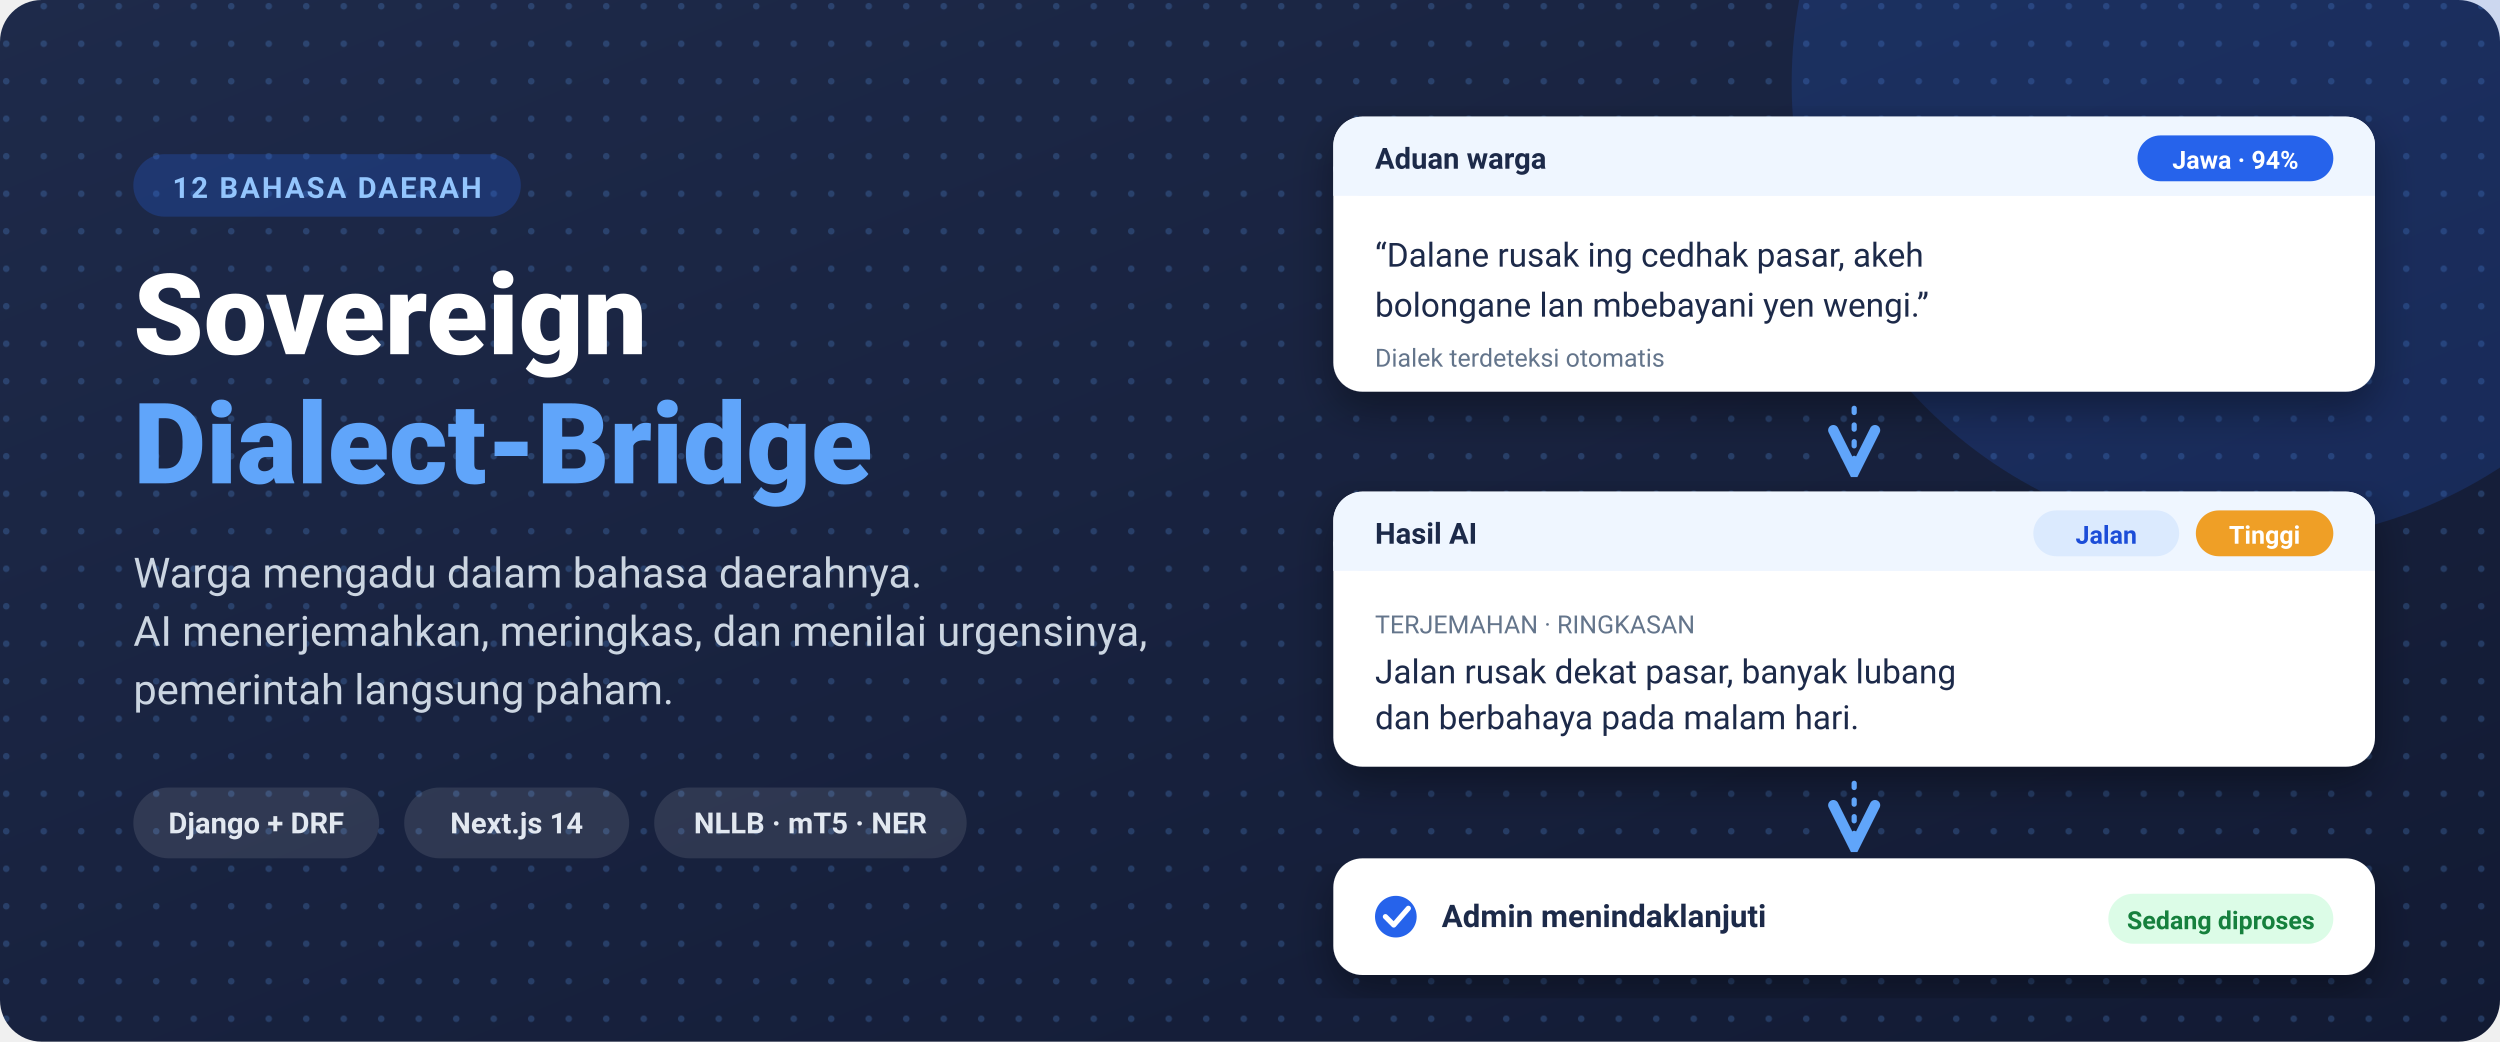
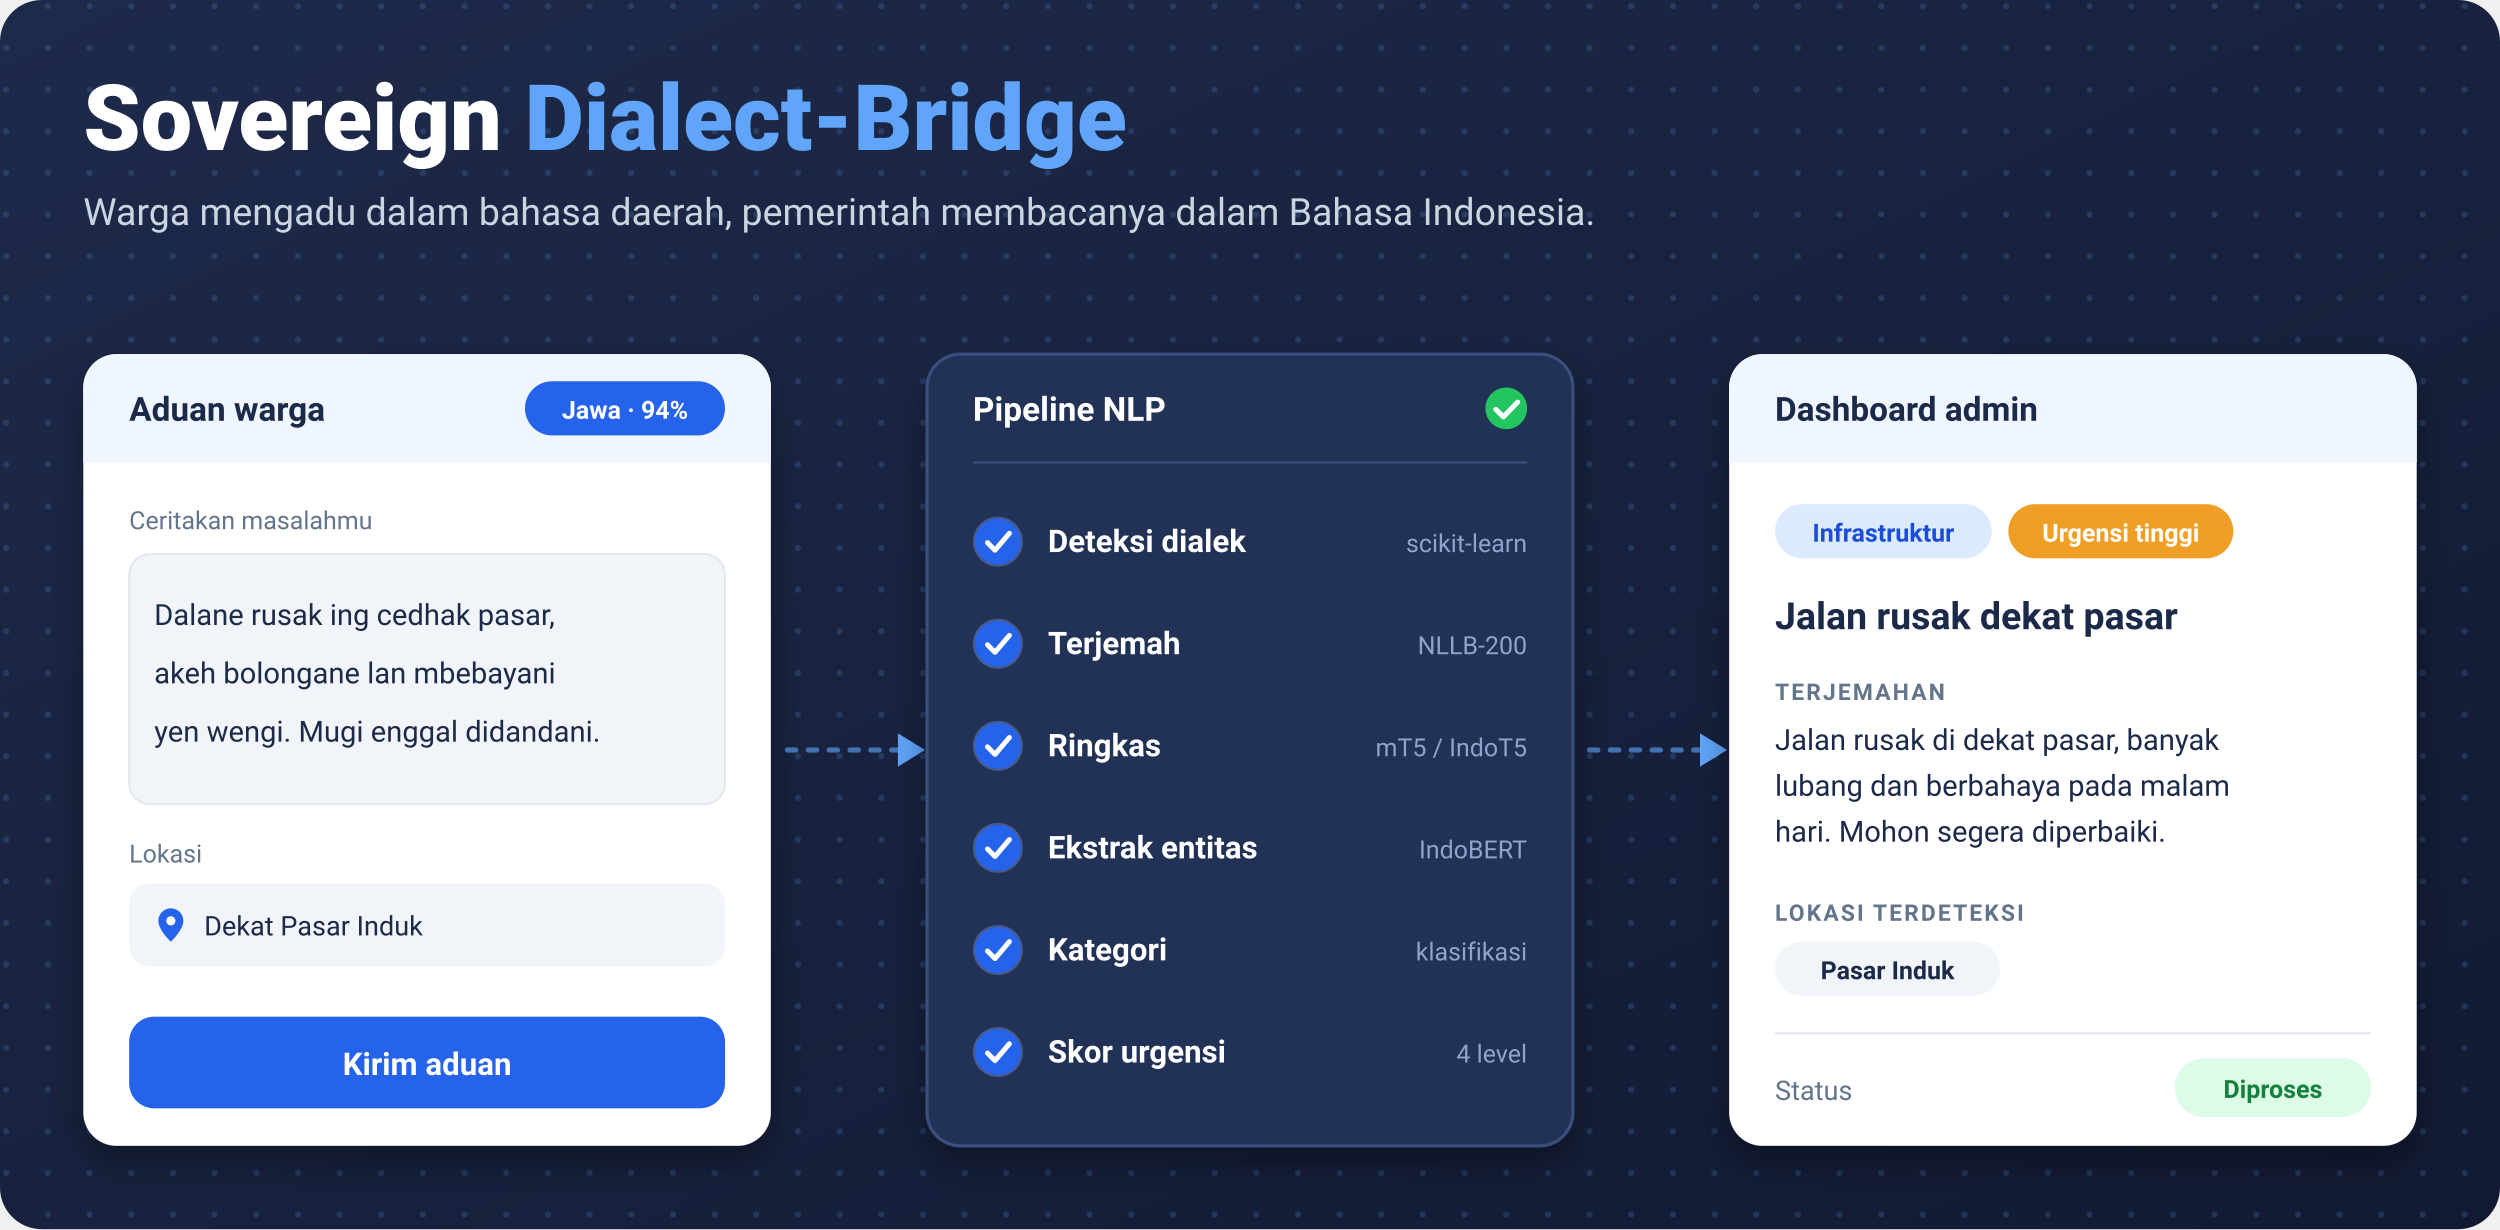
- <svg xmlns="http://www.w3.org/2000/svg" viewBox="0 0 1200 500" width="1200" height="500" role="img" aria-labelledby="t d">
+ <svg xmlns="http://www.w3.org/2000/svg" viewBox="0 0 1200 590" width="1200" height="590" role="img" aria-labelledby="t d">
  <defs>
    <linearGradient id="bg" x1="0" y1="0" x2="1" y2="1">
      <stop offset="0" stop-color="#1E2A4A" />
      <stop offset="1" stop-color="#121a33" />
    </linearGradient>
-     <pattern id="dots" width="18" height="18" patternUnits="userSpaceOnUse">
-       <circle cx="3" cy="3" r="1.6" fill="#60A5FA" opacity=".22" />
+     <pattern id="dots" width="20" height="20" patternUnits="userSpaceOnUse">
+       <circle cx="3" cy="3" r="1.5" fill="#60A5FA" opacity=".18" />
    </pattern>
-     <filter id="sh" x="-10%" y="-10%" width="120%" height="130%">
-       <feDropShadow dx="0" dy="8" stdDeviation="10" flood-color="#000" flood-opacity=".35" />
+     <filter id="sh" x="-10%" y="-10%" width="120%" height="125%">
+       <feDropShadow dx="0" dy="8" stdDeviation="9" flood-color="#000" flood-opacity=".35" />
    </filter>
-     <marker id="ar" markerWidth="10" markerHeight="10" refX="8" refY="5" orient="auto">
-       <path d="M1 1 L9 5 L1 9" fill="none" stroke="#60A5FA" stroke-width="2" stroke-linecap="round" />
-     </marker>
  </defs>
  <style>
-     text { font-family: -apple-system, "Segoe UI", Roboto, Helvetica, Arial, sans-serif; }
-   </style>
-   <rect width="1200" height="500" rx="20" fill="url(#bg)" />
-   <rect width="1200" height="500" rx="20" fill="url(#dots)" />
-   <circle cx="1080" cy="40" r="220" fill="#2563EB" opacity=".18" />
-   <g transform="translate(64 0)">
-     <rect y="74" width="186" height="30" rx="15" fill="#2563EB" opacity=".25" />
-     <text x="93" y="95" text-anchor="middle" font-size="14" font-weight="600" fill="#93C5FD" letter-spacing="1">12 BAHASA DAERAH</text>
-     <text y="170" font-size="54" font-weight="800" fill="#fff">Sovereign</text>
-     <text y="232" font-size="54" font-weight="800" fill="#60A5FA">Dialect-Bridge</text>
-     <text y="282" font-size="20" fill="#CBD5E1">Warga mengadu dalam bahasa daerahnya.</text>
-     <text y="310" font-size="20" fill="#CBD5E1">AI menerjemahkan, meringkas, dan menilai urgensinya,</text>
-     <text y="338" font-size="20" fill="#CBD5E1">pemerintah langsung paham.</text>
-     <g font-size="14" font-weight="600">
-       <rect y="378" width="118" height="34" rx="17" fill="#fff" opacity=".1" />
-       <text x="59" y="400" text-anchor="middle" fill="#E2E8F0">Django + DRF</text>
-       <rect x="130" y="378" width="108" height="34" rx="17" fill="#fff" opacity=".1" />
-       <text x="184" y="400" text-anchor="middle" fill="#E2E8F0">Next.js 14</text>
-       <rect x="250" y="378" width="150" height="34" rx="17" fill="#fff" opacity=".1" />
-       <text x="325" y="400" text-anchor="middle" fill="#E2E8F0">NLLB · mT5 · NER</text>
+ text{font-family:-apple-system,"Segoe UI",Roboto,Helvetica,Arial,sans-serif}
+ .cover{transform:scaleX(0)}
+ .flow{animation:dash 1s linear infinite}
+ .spin{animation:spin 1s linear infinite;transform-box:fill-box;transform-origin:center}
+ @keyframes dash{to{stroke-dashoffset:-20}}
+ @keyframes spin{to{transform:rotate(360deg)}}
+ @keyframes scene{0.0%{opacity:0}3.75%{opacity:1}95.625%{opacity:1}98.75%{opacity:0}100.0%{opacity:0}}@keyframes cover1{0.0%{transform:scaleX(1)}3.75%{transform:scaleX(1)}11.25%{transform:scaleX(0)}100.0%{transform:scaleX(0)}}@keyframes cover2{0.0%{transform:scaleX(1)}11.25%{transform:scaleX(1)}18.75%{transform:scaleX(0)}100.0%{transform:scaleX(0)}}@keyframes cover3{0.0%{transform:scaleX(1)}18.75%{transform:scaleX(1)}26.25%{transform:scaleX(0)}100.0%{transform:scaleX(0)}}@keyframes badge{0.0%{opacity:0;transform:scale(.8)}27.5%{opacity:0;transform:scale(.8)}29.375%{opacity:1;transform:scale(1)}100.0%{opacity:1;transform:scale(1)}}@keyframes btn{0.0%{transform:scale(1)}31.25%{transform:scale(1)}32.188%{transform:scale(.95)}33.438%{transform:scale(1)}100.0%{transform:scale(1)}}@keyframes pkt1{0.0%{opacity:0;transform:translateX(0px)}33.75%{opacity:0;transform:translateX(0px)}34.375%{opacity:1;transform:translateX(0px)}38.125%{opacity:1;transform:translateX(45px)}38.75%{opacity:0;transform:translateX(45px)}100.0%{opacity:0;transform:translateX(45px)}}@keyframes pkt2{0.0%{opacity:0;transform:translateX(0px)}64.375%{opacity:0;transform:translateX(0px)}65.0%{opacity:1;transform:translateX(0px)}68.75%{opacity:1;transform:translateX(45px)}69.375%{opacity:0;transform:translateX(45px)}100.0%{opacity:0;transform:translateX(45px)}}@keyframes spinner{0.0%{opacity:0}37.5%{opacity:0}38.75%{opacity:1}63.75%{opacity:1}65.0%{opacity:0}100.0%{opacity:0}}@keyframes done{0.0%{opacity:0}64.375%{opacity:0}65.625%{opacity:1}100.0%{opacity:1}}@keyframes tick0{0.0%{opacity:0}40.0%{opacity:0}41.25%{opacity:1}100.0%{opacity:1}}@keyframes dim0{0.0%{opacity:.45}40.0%{opacity:.45}41.25%{opacity:1}100.0%{opacity:1}}@keyframes tick1{0.0%{opacity:0}44.375%{opacity:0}45.625%{opacity:1}100.0%{opacity:1}}@keyframes dim1{0.0%{opacity:.45}44.375%{opacity:.45}45.625%{opacity:1}100.0%{opacity:1}}@keyframes tick2{0.0%{opacity:0}48.75%{opacity:0}50.0%{opacity:1}100.0%{opacity:1}}@keyframes dim2{0.0%{opacity:.45}48.75%{opacity:.45}50.0%{opacity:1}100.0%{opacity:1}}@keyframes tick3{0.0%{opacity:0}53.125%{opacity:0}54.375%{opacity:1}100.0%{opacity:1}}@keyframes dim3{0.0%{opacity:.45}53.125%{opacity:.45}54.375%{opacity:1}100.0%{opacity:1}}@keyframes tick4{0.0%{opacity:0}57.5%{opacity:0}58.75%{opacity:1}100.0%{opacity:1}}@keyframes dim4{0.0%{opacity:.45}57.5%{opacity:.45}58.75%{opacity:1}100.0%{opacity:1}}@keyframes tick5{0.0%{opacity:0}61.875%{opacity:0}63.125%{opacity:1}100.0%{opacity:1}}@keyframes dim5{0.0%{opacity:.45}61.875%{opacity:.45}63.125%{opacity:1}100.0%{opacity:1}}@keyframes skel{0.0%{opacity:1}68.75%{opacity:1}70.625%{opacity:0}100.0%{opacity:0}}@keyframes result{0.0%{opacity:0;transform:translateY(10px)}68.75%{opacity:0;transform:translateY(10px)}71.875%{opacity:1;transform:translateY(0)}100.0%{opacity:1;transform:translateY(0)}}@keyframes baru{0.0%{opacity:1}81.25%{opacity:1}83.125%{opacity:0}100.0%{opacity:0}}@keyframes proses{0.0%{opacity:0}81.25%{opacity:0}83.125%{opacity:1}100.0%{opacity:1}}
+ .a-scene{animation:scene 16.0s infinite;}.a-cover1{animation:cover1 16.0s infinite;transform-box:fill-box;transform-origin:right center;animation-timing-function:steps(24,end);}.a-cover2{animation:cover2 16.0s infinite;transform-box:fill-box;transform-origin:right center;animation-timing-function:steps(24,end);}.a-cover3{animation:cover3 16.0s infinite;transform-box:fill-box;transform-origin:right center;animation-timing-function:steps(24,end);}.a-badge{animation:badge 16.0s infinite;transform-box:fill-box;transform-origin:center;}.a-btn{animation:btn 16.0s infinite;transform-box:fill-box;transform-origin:center;}.a-pkt1{animation:pkt1 16.0s infinite;}.a-pkt2{animation:pkt2 16.0s infinite;}.a-spinner{animation:spinner 16.0s infinite;}.a-done{animation:done 16.0s infinite;}.a-tick0{animation:tick0 16.0s infinite;}.a-dim0{animation:dim0 16.0s infinite;}.a-tick1{animation:tick1 16.0s infinite;}.a-dim1{animation:dim1 16.0s infinite;}.a-tick2{animation:tick2 16.0s infinite;}.a-dim2{animation:dim2 16.0s infinite;}.a-tick3{animation:tick3 16.0s infinite;}.a-dim3{animation:dim3 16.0s infinite;}.a-tick4{animation:tick4 16.0s infinite;}.a-dim4{animation:dim4 16.0s infinite;}.a-tick5{animation:tick5 16.0s infinite;}.a-dim5{animation:dim5 16.0s infinite;}.a-skel{animation:skel 16.0s infinite;}.a-result{animation:result 16.0s infinite;}.a-baru{animation:baru 16.0s infinite;}.a-proses{animation:proses 16.0s infinite;}
+ @media (prefers-reduced-motion:reduce){*{animation:none!important}}
+ </style>
+   <rect width="1200" height="590" rx="20" fill="url(#bg)" />
+   <rect width="1200" height="590" rx="20" fill="url(#dots)" />
+   <text x="40" y="72" font-size="44" font-weight="800" fill="#fff">Sovereign <tspan fill="#60A5FA">Dialect-Bridge</tspan>
+   </text>
+   <text x="40" y="108" font-size="18" fill="#CBD5E1">Warga mengadu dalam bahasa daerah, pemerintah membacanya dalam Bahasa Indonesia.</text>
+   <g class="a-scene">
+     <g transform="translate(40 170)" filter="url(#sh)">
+       <rect width="330" height="380" rx="16" fill="#fff" />
+       <path d="M0 16a16 16 0 0 1 16-16h298a16 16 0 0 1 16 16v36H0z" fill="#EFF6FF" />
+       <text x="22" y="32" font-size="16" font-weight="700" fill="#1E2A4A">Aduan warga</text>
+       <g class="a-badge">
+         <rect x="212" y="13" width="96" height="26" rx="13" fill="#2563EB" />
+         <text x="260" y="31" font-size="12" font-weight="700" fill="#fff" text-anchor="middle">Jawa · 94%</text>
+       </g>
+       <text x="22" y="84" font-size="12" fill="#64748B">Ceritakan masalahmu</text>
+       <rect x="22" y="96" width="286" height="120" rx="10" fill="#F1F5F9" stroke="#E2E8F0" />
+       <text x="34" y="130" font-size="14" fill="#1E2A4A">Dalane rusak ing cedhak pasar,</text>
+       <text x="34" y="158" font-size="14" fill="#1E2A4A">akeh bolongane lan mbebayani</text>
+       <text x="34" y="186" font-size="14" fill="#1E2A4A">yen wengi. Mugi enggal didandani.</text>
+       <rect class="cover a-cover1" x="30" y="113" width="270" height="24" fill="#F1F5F9" />
+       <rect class="cover a-cover2" x="30" y="141" width="270" height="24" fill="#F1F5F9" />
+       <rect class="cover a-cover3" x="30" y="169" width="270" height="24" fill="#F1F5F9" />
+       <text x="22" y="244" font-size="12" fill="#64748B">Lokasi</text>
+       <rect x="22" y="254" width="286" height="40" rx="10" fill="#F1F5F9" />
+       <path d="M42 266a6 6 0 0 1 6 6c0 4.5-6 10-6 10s-6-5.5-6-10a6 6 0 0 1 6-6z" fill="#2563EB" />
+       <circle cx="42" cy="272" r="2.2" fill="#fff" />
+       <text x="58" y="279" font-size="13" fill="#1E2A4A">Dekat Pasar Induk</text>
+       <g class="a-btn">
+         <rect x="22" y="318" width="286" height="44" rx="12" fill="#2563EB" />
+         <text x="165" y="346" font-size="15" font-weight="700" fill="#fff" text-anchor="middle">Kirim aduan</text>
+       </g>
+     </g>
+     <line class="flow" x1="378" y1="360" x2="432" y2="360" stroke="#60A5FA" stroke-width="2.5" stroke-dasharray="4 6" stroke-linecap="round" opacity=".6" />
+     <polygon points="431,352 444,360 431,368" fill="#60A5FA" />
+     <circle class="a-pkt1" cx="385" cy="360" r="7" fill="#93C5FD" opacity="0" />
+     <g transform="translate(445 170)" filter="url(#sh)">
+       <rect width="310" height="380" rx="16" fill="#223256" stroke="#3B4F7E" stroke-width="1.5" />
+       <text x="22" y="32" font-size="16" font-weight="700" fill="#fff">Pipeline NLP</text>
+       <g transform="translate(278 26)">
+         <g class="a-spinner" opacity="0">
+           <circle class="spin" r="9" fill="none" stroke="#60A5FA" stroke-width="3" stroke-dasharray="28 60" stroke-linecap="round" />
+         </g>
+         <g class="a-done">
+           <circle r="10" fill="#22C55E" />
+           <path d="M-5 0.5l3.6 3.6L5.5-3" fill="none" stroke="#fff" stroke-width="2.4" stroke-linecap="round" stroke-linejoin="round" />
+         </g>
+       </g>
+       <line x1="22" y1="52" x2="288" y2="52" stroke="#3B4F7E" />
+       <g transform="translate(22 76)">
+         <circle cx="12" cy="14" r="11" fill="none" stroke="#475A8A" stroke-width="2" />
+         <g class="a-tick0">
+           <circle cx="12" cy="14" r="11" fill="#2563EB" />
+           <path d="M7 14.5l3.6 3.6L17.5 10" fill="none" stroke="#fff" stroke-width="2.4" stroke-linecap="round" stroke-linejoin="round" />
+         </g>
+         <g class="a-dim0">
+           <text x="36" y="19" font-size="15" font-weight="600" fill="#fff">Deteksi dialek</text>
+           <text x="266" y="19" font-size="12" fill="#8FA3CC" text-anchor="end">scikit-learn</text>
+         </g>
+       </g>
+       <g transform="translate(22 125)">
+         <circle cx="12" cy="14" r="11" fill="none" stroke="#475A8A" stroke-width="2" />
+         <g class="a-tick1">
+           <circle cx="12" cy="14" r="11" fill="#2563EB" />
+           <path d="M7 14.5l3.6 3.6L17.5 10" fill="none" stroke="#fff" stroke-width="2.4" stroke-linecap="round" stroke-linejoin="round" />
+         </g>
+         <g class="a-dim1">
+           <text x="36" y="19" font-size="15" font-weight="600" fill="#fff">Terjemah</text>
+           <text x="266" y="19" font-size="12" fill="#8FA3CC" text-anchor="end">NLLB-200</text>
+         </g>
+       </g>
+       <g transform="translate(22 174)">
+         <circle cx="12" cy="14" r="11" fill="none" stroke="#475A8A" stroke-width="2" />
+         <g class="a-tick2">
+           <circle cx="12" cy="14" r="11" fill="#2563EB" />
+           <path d="M7 14.5l3.6 3.6L17.5 10" fill="none" stroke="#fff" stroke-width="2.4" stroke-linecap="round" stroke-linejoin="round" />
+         </g>
+         <g class="a-dim2">
+           <text x="36" y="19" font-size="15" font-weight="600" fill="#fff">Ringkas</text>
+           <text x="266" y="19" font-size="12" fill="#8FA3CC" text-anchor="end">mT5 / IndoT5</text>
+         </g>
+       </g>
+       <g transform="translate(22 223)">
+         <circle cx="12" cy="14" r="11" fill="none" stroke="#475A8A" stroke-width="2" />
+         <g class="a-tick3">
+           <circle cx="12" cy="14" r="11" fill="#2563EB" />
+           <path d="M7 14.5l3.6 3.6L17.5 10" fill="none" stroke="#fff" stroke-width="2.4" stroke-linecap="round" stroke-linejoin="round" />
+         </g>
+         <g class="a-dim3">
+           <text x="36" y="19" font-size="15" font-weight="600" fill="#fff">Ekstrak entitas</text>
+           <text x="266" y="19" font-size="12" fill="#8FA3CC" text-anchor="end">IndoBERT</text>
+         </g>
+       </g>
+       <g transform="translate(22 272)">
+         <circle cx="12" cy="14" r="11" fill="none" stroke="#475A8A" stroke-width="2" />
+         <g class="a-tick4">
+           <circle cx="12" cy="14" r="11" fill="#2563EB" />
+           <path d="M7 14.5l3.6 3.6L17.5 10" fill="none" stroke="#fff" stroke-width="2.4" stroke-linecap="round" stroke-linejoin="round" />
+         </g>
+         <g class="a-dim4">
+           <text x="36" y="19" font-size="15" font-weight="600" fill="#fff">Kategori</text>
+           <text x="266" y="19" font-size="12" fill="#8FA3CC" text-anchor="end">klasifikasi</text>
+         </g>
+       </g>
+       <g transform="translate(22 321)">
+         <circle cx="12" cy="14" r="11" fill="none" stroke="#475A8A" stroke-width="2" />
+         <g class="a-tick5">
+           <circle cx="12" cy="14" r="11" fill="#2563EB" />
+           <path d="M7 14.5l3.6 3.6L17.5 10" fill="none" stroke="#fff" stroke-width="2.4" stroke-linecap="round" stroke-linejoin="round" />
+         </g>
+         <g class="a-dim5">
+           <text x="36" y="19" font-size="15" font-weight="600" fill="#fff">Skor urgensi</text>
+           <text x="266" y="19" font-size="12" fill="#8FA3CC" text-anchor="end">4 level</text>
+         </g>
+       </g>
+     </g>
+     <line class="flow" x1="763" y1="360" x2="817" y2="360" stroke="#60A5FA" stroke-width="2.5" stroke-dasharray="4 6" stroke-linecap="round" opacity=".6" />
+     <polygon points="816,352 829,360 816,368" fill="#60A5FA" />
+     <circle class="a-pkt2" cx="770" cy="360" r="7" fill="#93C5FD" opacity="0" />
+     <g transform="translate(830 170)" filter="url(#sh)">
+       <rect width="330" height="380" rx="16" fill="#fff" />
+       <path d="M0 16a16 16 0 0 1 16-16h298a16 16 0 0 1 16 16v36H0z" fill="#EFF6FF" />
+       <text x="22" y="32" font-size="16" font-weight="700" fill="#1E2A4A">Dashboard admin</text>
+       <g class="a-skel" opacity="0">
+         <rect x="22" y="76" width="90" height="24" rx="12" fill="#E2E8F0" />
+         <rect x="22" y="122" width="200" height="16" rx="8" fill="#E2E8F0" />
+         <rect x="22" y="160" width="286" height="12" rx="6" fill="#EEF2F7" />
+         <rect x="22" y="184" width="250" height="12" rx="6" fill="#EEF2F7" />
+         <rect x="22" y="208" width="270" height="12" rx="6" fill="#EEF2F7" />
+       </g>
+       <g class="a-result">
+         <rect x="22" y="72" width="104" height="26" rx="13" fill="#DBEAFE" />
+         <text x="74" y="90" font-size="12" font-weight="700" fill="#1D4ED8" text-anchor="middle">Infrastruktur</text>
+         <rect x="134" y="72" width="108" height="26" rx="13" fill="#EF9F27" />
+         <text x="188" y="90" font-size="12" font-weight="700" fill="#fff" text-anchor="middle">Urgensi tinggi</text>
+         <text x="22" y="132" font-size="18" font-weight="700" fill="#1E2A4A">Jalan rusak dekat pasar</text>
+         <text x="22" y="166" font-size="11" font-weight="700" fill="#64748B" letter-spacing="1">TERJEMAHAN</text>
+         <text x="22" y="190" font-size="14" fill="#1E2A4A">Jalan rusak di dekat pasar, banyak</text>
+         <text x="22" y="212" font-size="14" fill="#1E2A4A">lubang dan berbahaya pada malam</text>
+         <text x="22" y="234" font-size="14" fill="#1E2A4A">hari. Mohon segera diperbaiki.</text>
+         <text x="22" y="272" font-size="11" font-weight="700" fill="#64748B" letter-spacing="1">LOKASI TERDETEKSI</text>
+         <rect x="22" y="282" width="108" height="26" rx="13" fill="#F1F5F9" />
+         <text x="76" y="300" font-size="12" font-weight="600" fill="#1E2A4A" text-anchor="middle">Pasar Induk</text>
+         <line x1="22" y1="326" x2="308" y2="326" stroke="#E2E8F0" />
+         <text x="22" y="358" font-size="13" fill="#64748B">Status</text>
+         <g class="a-baru">
+           <rect x="214" y="338" width="94" height="28" rx="14" fill="#DBEAFE" />
+           <text x="261" y="357" font-size="12" font-weight="700" fill="#1D4ED8" text-anchor="middle">Baru</text>
+         </g>
+         <g class="a-proses" opacity="1">
+           <rect x="214" y="338" width="94" height="28" rx="14" fill="#DCFCE7" />
+           <text x="261" y="357" font-size="12" font-weight="700" fill="#15803D" text-anchor="middle">Diproses</text>
+         </g>
+       </g>
    </g>
  </g>
-   <g transform="translate(640 56)" filter="url(#sh)">
-     <rect width="500" height="132" rx="14" fill="#fff" />
-     <rect width="500" height="38" rx="14" fill="#EFF6FF" />
-     <rect y="24" width="500" height="14" fill="#EFF6FF" />
-     <text x="20" y="25" font-size="14" font-weight="700" fill="#1E2A4A">Aduan warga</text>
-     <rect x="386" y="9" width="94" height="22" rx="11" fill="#2563EB" />
-     <text x="433" y="25" text-anchor="middle" font-size="12" font-weight="700" fill="#fff">Jawa · 94%</text>
-     <text x="20" y="72" font-size="16" fill="#1E2A4A">“Dalane rusak ing cedhak pasar, akeh</text>
-     <text x="20" y="96" font-size="16" fill="#1E2A4A">bolongane lan mbebayani yen wengi.”</text>
-     <text x="20" y="120" font-size="12" fill="#64748B">Dialek terdeteksi otomatis</text>
-   </g>
-   <path d="M890 196 V224" stroke="#60A5FA" stroke-width="2.5" stroke-dasharray="2 6" stroke-linecap="round" marker-end="url(#ar)" />
-   <g transform="translate(640 236)" filter="url(#sh)">
-     <rect width="500" height="132" rx="14" fill="#fff" />
-     <rect width="500" height="38" rx="14" fill="#EFF6FF" />
-     <rect y="24" width="500" height="14" fill="#EFF6FF" />
-     <text x="20" y="25" font-size="14" font-weight="700" fill="#1E2A4A">Hasil AI</text>
-     <text x="20" y="68" font-size="12" fill="#64748B">TERJEMAHAN · RINGKASAN</text>
-     <text x="20" y="92" font-size="16" fill="#1E2A4A">Jalan rusak dekat pasar, banyak lubang</text>
-     <text x="20" y="114" font-size="16" fill="#1E2A4A">dan berbahaya pada malam hari.</text>
-     <rect x="336" y="9" width="70" height="22" rx="11" fill="#DBEAFE" />
-     <text x="371" y="25" text-anchor="middle" font-size="12" font-weight="700" fill="#1D4ED8">Jalan</text>
-     <rect x="414" y="9" width="66" height="22" rx="11" fill="#EF9F27" />
-     <text x="447" y="25" text-anchor="middle" font-size="12" font-weight="700" fill="#fff">Tinggi</text>
-   </g>
-   <path d="M890 376 V404" stroke="#60A5FA" stroke-width="2.5" stroke-dasharray="2 6" stroke-linecap="round" marker-end="url(#ar)" />
-   <g transform="translate(640 412)" filter="url(#sh)">
-     <rect width="500" height="56" rx="14" fill="#fff" />
-     <circle cx="30" cy="28" r="10" fill="#2563EB" />
-     <path d="M25 28 l4 4 l7 -8" fill="none" stroke="#fff" stroke-width="2.5" stroke-linecap="round" stroke-linejoin="round" />
-     <text x="52" y="33" font-size="15" font-weight="700" fill="#1E2A4A">Admin menindaklanjuti</text>
-     <rect x="372" y="17" width="108" height="24" rx="12" fill="#DCFCE7" />
-     <text x="426" y="34" text-anchor="middle" font-size="12" font-weight="700" fill="#15803D">Sedang diproses</text>
-   </g>
</svg>
